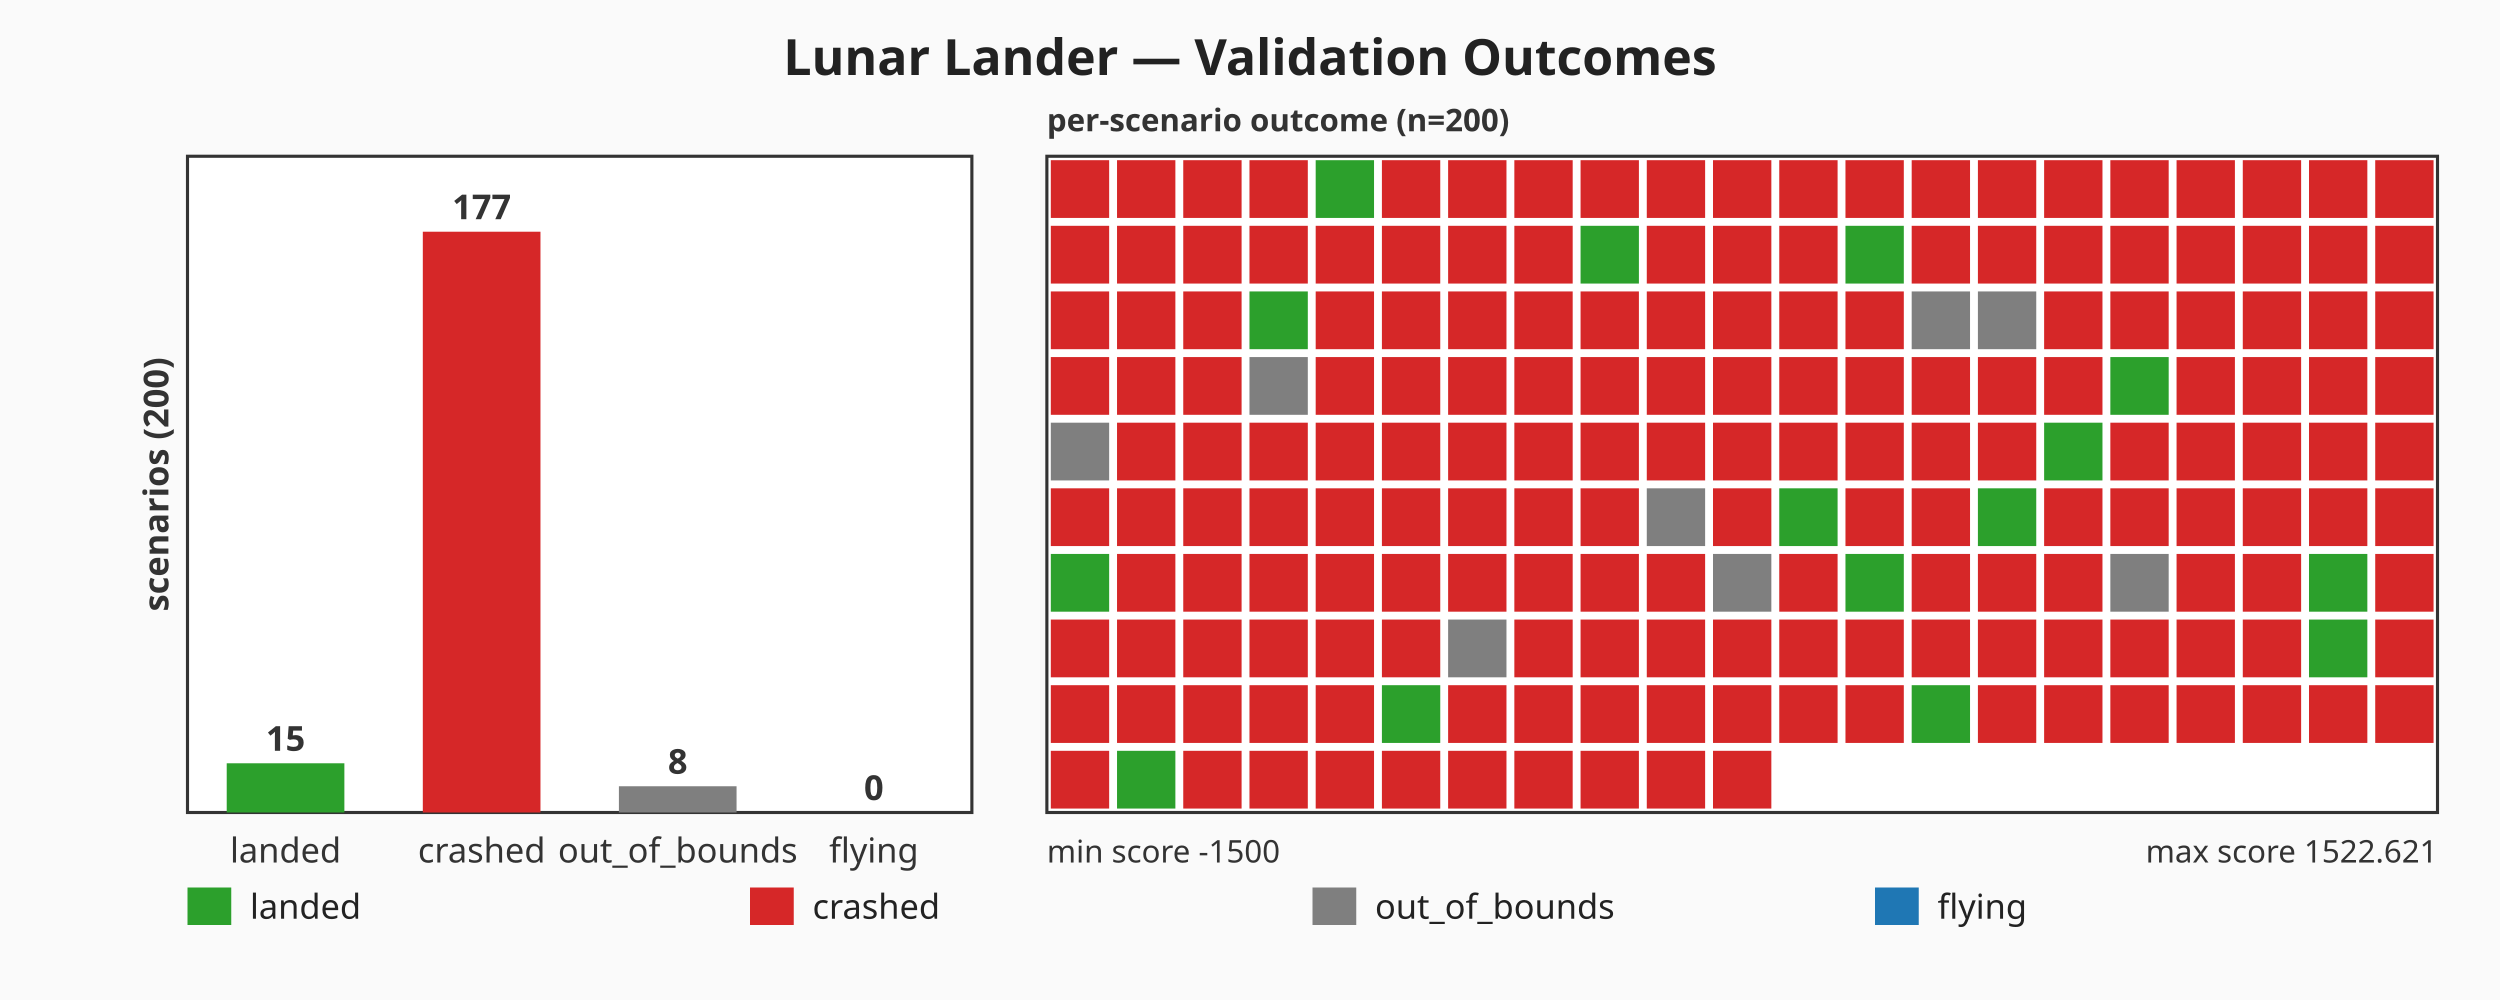
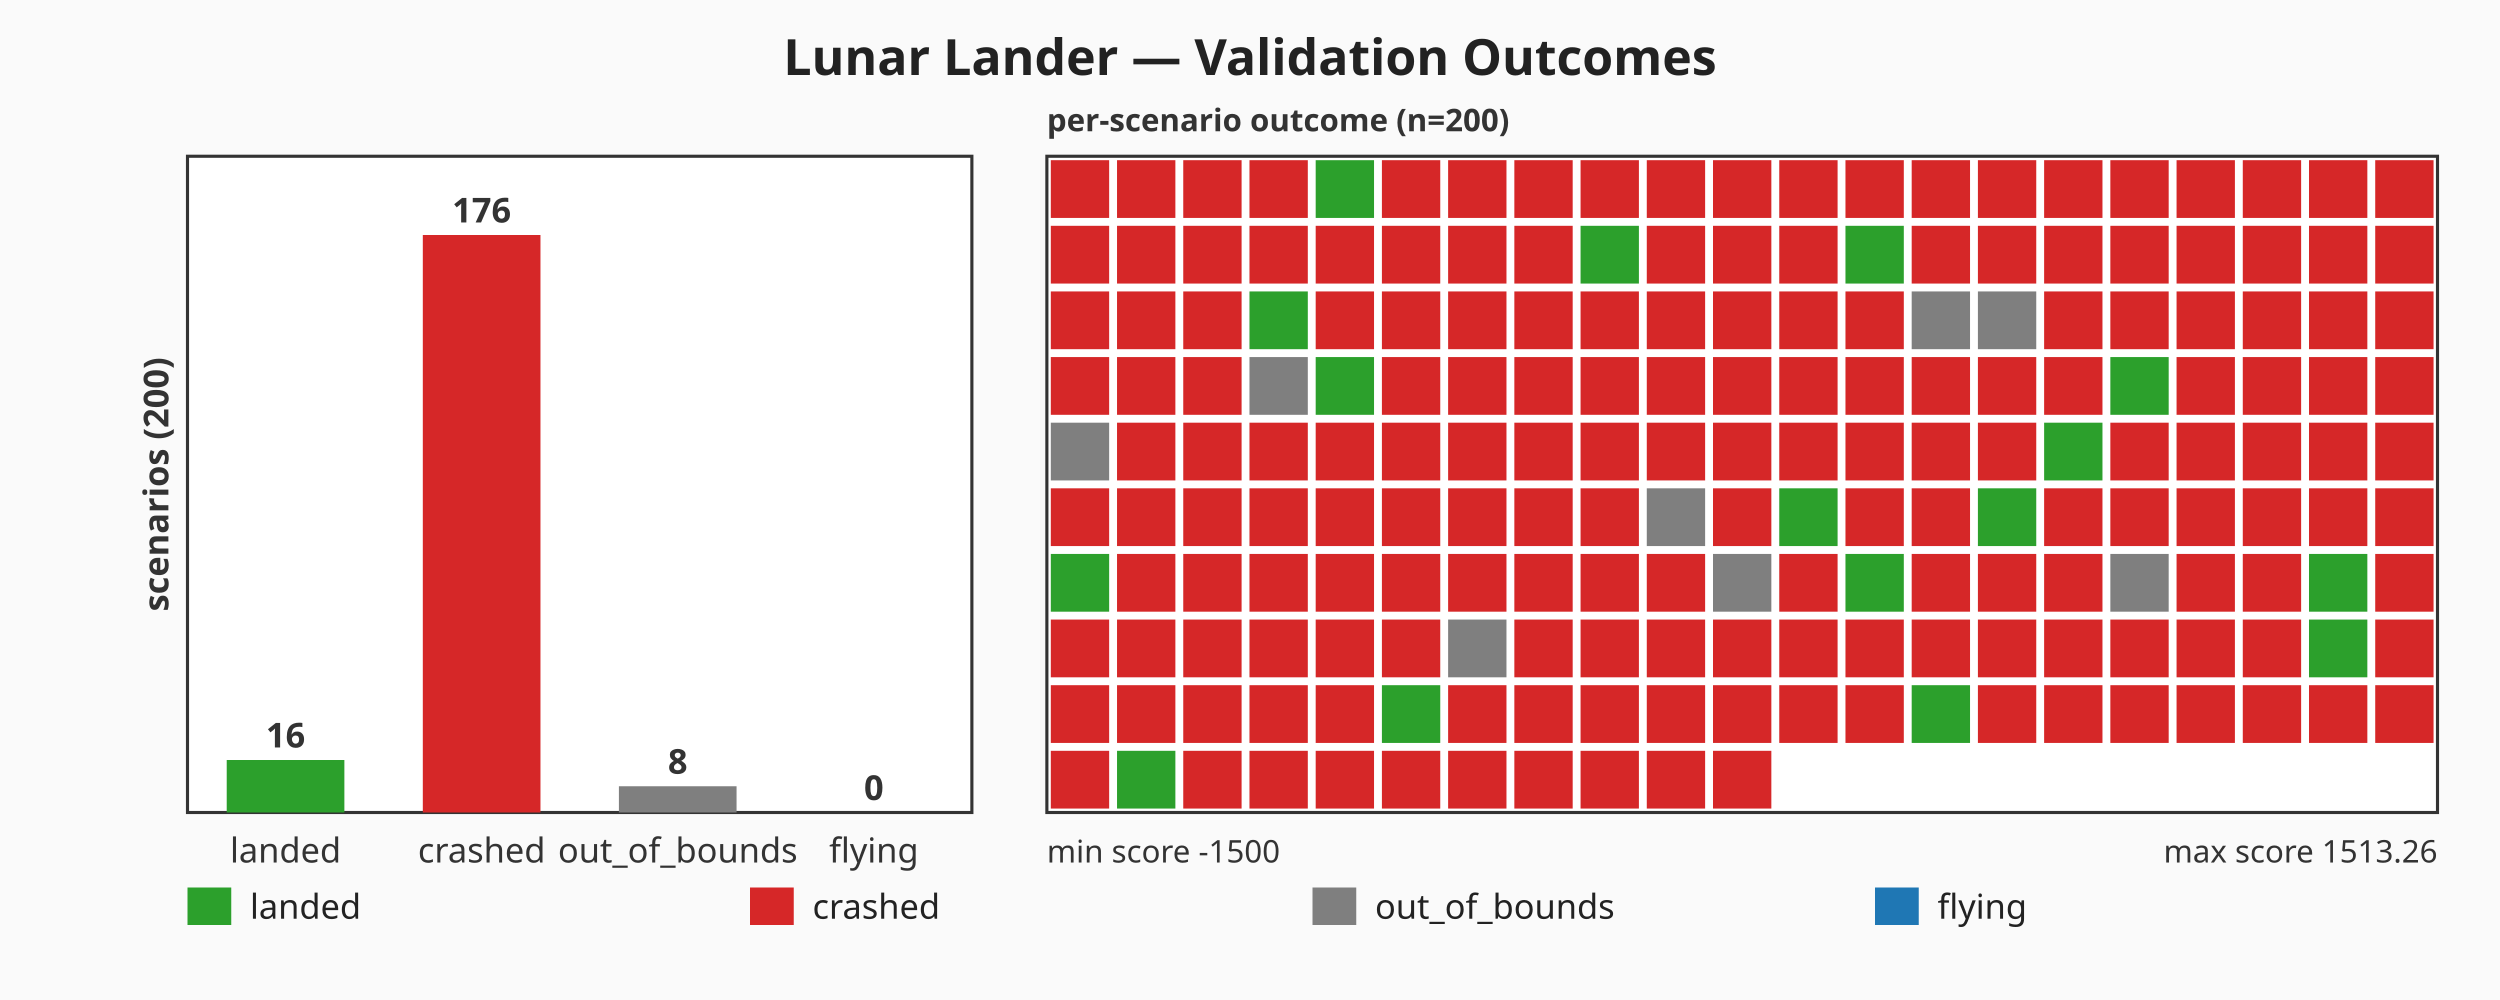
<svg xmlns="http://www.w3.org/2000/svg" viewBox="0 0 800 320" width="800" height="320" role="img" aria-label="Lunar Lander — Validation Outcomes bar chart">
  <rect width="800" height="320" fill="#fafafa" />
  <text x="400" y="24" text-anchor="middle" font-family="sans-serif" font-size="16" font-weight="bold" fill="#222">Lunar Lander — Validation Outcomes</text>
  <g class="count-panel" font-family="sans-serif" font-size="11" fill="#333">
    <rect x="60" y="50" width="251" height="210" fill="#ffffff" stroke="#333" stroke-width="1" />
-     <rect class="count-bar count-bar-landed" x="72.55" y="244.25" width="37.65" height="15.75" fill="#2ca02c" />
-     <text x="91.38" y="240.25" text-anchor="middle" font-weight="bold">15</text>
+     <rect class="count-bar count-bar-landed" x="72.55" y="243.2" width="37.65" height="16.8" fill="#2ca02c" />
+     <text x="91.38" y="239.2" text-anchor="middle" font-weight="bold">16</text>
    <text x="91.38" y="276" text-anchor="middle">landed</text>
-     <rect class="count-bar count-bar-crashed" x="135.3" y="74.15" width="37.65" height="185.85" fill="#d62728" />
-     <text x="154.13" y="70.15" text-anchor="middle" font-weight="bold">177</text>
+     <rect class="count-bar count-bar-crashed" x="135.3" y="75.2" width="37.65" height="184.8" fill="#d62728" />
+     <text x="154.13" y="71.2" text-anchor="middle" font-weight="bold">176</text>
    <text x="154.13" y="276" text-anchor="middle">crashed</text>
    <rect class="count-bar count-bar-out_of_bounds" x="198.05" y="251.6" width="37.65" height="8.4" fill="#7f7f7f" />
    <text x="216.88" y="247.6" text-anchor="middle" font-weight="bold">8</text>
    <text x="216.88" y="276" text-anchor="middle">out_of_bounds</text>
    <rect class="count-bar count-bar-flying" x="260.8" y="260" width="37.65" height="0" fill="#1f77b4" />
    <text x="279.63" y="256" text-anchor="middle" font-weight="bold">0</text>
    <text x="279.63" y="276" text-anchor="middle">flying</text>
    <text x="50" y="155" text-anchor="middle" dominant-baseline="middle" font-weight="bold" transform="rotate(-90 50 155)">scenarios (200)</text>
  </g>
  <g class="scenario-strip" font-family="sans-serif" font-size="10" fill="#333">
    <rect x="335" y="50" width="445" height="210" fill="#ffffff" stroke="#333" stroke-width="1" />
    <rect class="scenario-cell scenario-cell-crashed" x="336.26" y="51.26" width="18.67" height="18.48" fill="#d62728" />
    <rect class="scenario-cell scenario-cell-crashed" x="357.45" y="51.26" width="18.67" height="18.48" fill="#d62728" />
    <rect class="scenario-cell scenario-cell-crashed" x="378.64" y="51.26" width="18.67" height="18.48" fill="#d62728" />
    <rect class="scenario-cell scenario-cell-crashed" x="399.83" y="51.26" width="18.67" height="18.48" fill="#d62728" />
    <rect class="scenario-cell scenario-cell-landed" x="421.02" y="51.26" width="18.67" height="18.48" fill="#2ca02c" />
    <rect class="scenario-cell scenario-cell-crashed" x="442.21" y="51.26" width="18.67" height="18.48" fill="#d62728" />
    <rect class="scenario-cell scenario-cell-crashed" x="463.4" y="51.26" width="18.67" height="18.48" fill="#d62728" />
    <rect class="scenario-cell scenario-cell-crashed" x="484.59" y="51.26" width="18.67" height="18.48" fill="#d62728" />
    <rect class="scenario-cell scenario-cell-crashed" x="505.78" y="51.26" width="18.67" height="18.48" fill="#d62728" />
    <rect class="scenario-cell scenario-cell-crashed" x="526.97" y="51.26" width="18.67" height="18.48" fill="#d62728" />
    <rect class="scenario-cell scenario-cell-crashed" x="548.16" y="51.26" width="18.67" height="18.48" fill="#d62728" />
    <rect class="scenario-cell scenario-cell-crashed" x="569.36" y="51.26" width="18.67" height="18.48" fill="#d62728" />
    <rect class="scenario-cell scenario-cell-crashed" x="590.55" y="51.26" width="18.67" height="18.48" fill="#d62728" />
    <rect class="scenario-cell scenario-cell-crashed" x="611.74" y="51.26" width="18.67" height="18.48" fill="#d62728" />
    <rect class="scenario-cell scenario-cell-crashed" x="632.93" y="51.26" width="18.67" height="18.48" fill="#d62728" />
    <rect class="scenario-cell scenario-cell-crashed" x="654.12" y="51.26" width="18.67" height="18.48" fill="#d62728" />
    <rect class="scenario-cell scenario-cell-crashed" x="675.31" y="51.26" width="18.67" height="18.48" fill="#d62728" />
    <rect class="scenario-cell scenario-cell-crashed" x="696.5" y="51.26" width="18.67" height="18.48" fill="#d62728" />
    <rect class="scenario-cell scenario-cell-crashed" x="717.69" y="51.26" width="18.67" height="18.48" fill="#d62728" />
    <rect class="scenario-cell scenario-cell-crashed" x="738.88" y="51.26" width="18.67" height="18.48" fill="#d62728" />
    <rect class="scenario-cell scenario-cell-crashed" x="760.07" y="51.26" width="18.67" height="18.48" fill="#d62728" />
    <rect class="scenario-cell scenario-cell-crashed" x="336.26" y="72.26" width="18.67" height="18.48" fill="#d62728" />
    <rect class="scenario-cell scenario-cell-crashed" x="357.45" y="72.26" width="18.67" height="18.48" fill="#d62728" />
    <rect class="scenario-cell scenario-cell-crashed" x="378.64" y="72.26" width="18.67" height="18.48" fill="#d62728" />
    <rect class="scenario-cell scenario-cell-crashed" x="399.83" y="72.26" width="18.67" height="18.48" fill="#d62728" />
    <rect class="scenario-cell scenario-cell-crashed" x="421.02" y="72.26" width="18.67" height="18.48" fill="#d62728" />
    <rect class="scenario-cell scenario-cell-crashed" x="442.21" y="72.26" width="18.67" height="18.48" fill="#d62728" />
    <rect class="scenario-cell scenario-cell-crashed" x="463.4" y="72.26" width="18.67" height="18.48" fill="#d62728" />
    <rect class="scenario-cell scenario-cell-crashed" x="484.59" y="72.26" width="18.67" height="18.48" fill="#d62728" />
    <rect class="scenario-cell scenario-cell-landed" x="505.78" y="72.26" width="18.67" height="18.48" fill="#2ca02c" />
    <rect class="scenario-cell scenario-cell-crashed" x="526.97" y="72.26" width="18.67" height="18.48" fill="#d62728" />
    <rect class="scenario-cell scenario-cell-crashed" x="548.16" y="72.26" width="18.67" height="18.48" fill="#d62728" />
    <rect class="scenario-cell scenario-cell-crashed" x="569.36" y="72.26" width="18.67" height="18.48" fill="#d62728" />
    <rect class="scenario-cell scenario-cell-landed" x="590.55" y="72.26" width="18.67" height="18.48" fill="#2ca02c" />
    <rect class="scenario-cell scenario-cell-crashed" x="611.74" y="72.26" width="18.67" height="18.48" fill="#d62728" />
    <rect class="scenario-cell scenario-cell-crashed" x="632.93" y="72.26" width="18.67" height="18.48" fill="#d62728" />
    <rect class="scenario-cell scenario-cell-crashed" x="654.12" y="72.26" width="18.67" height="18.48" fill="#d62728" />
    <rect class="scenario-cell scenario-cell-crashed" x="675.31" y="72.26" width="18.67" height="18.48" fill="#d62728" />
    <rect class="scenario-cell scenario-cell-crashed" x="696.5" y="72.26" width="18.67" height="18.48" fill="#d62728" />
    <rect class="scenario-cell scenario-cell-crashed" x="717.69" y="72.26" width="18.67" height="18.48" fill="#d62728" />
    <rect class="scenario-cell scenario-cell-crashed" x="738.88" y="72.26" width="18.67" height="18.48" fill="#d62728" />
    <rect class="scenario-cell scenario-cell-crashed" x="760.07" y="72.26" width="18.67" height="18.48" fill="#d62728" />
    <rect class="scenario-cell scenario-cell-crashed" x="336.26" y="93.26" width="18.67" height="18.48" fill="#d62728" />
    <rect class="scenario-cell scenario-cell-crashed" x="357.45" y="93.26" width="18.67" height="18.48" fill="#d62728" />
    <rect class="scenario-cell scenario-cell-crashed" x="378.64" y="93.26" width="18.67" height="18.48" fill="#d62728" />
    <rect class="scenario-cell scenario-cell-landed" x="399.83" y="93.26" width="18.67" height="18.48" fill="#2ca02c" />
    <rect class="scenario-cell scenario-cell-crashed" x="421.02" y="93.26" width="18.67" height="18.48" fill="#d62728" />
    <rect class="scenario-cell scenario-cell-crashed" x="442.21" y="93.26" width="18.67" height="18.48" fill="#d62728" />
    <rect class="scenario-cell scenario-cell-crashed" x="463.4" y="93.26" width="18.67" height="18.48" fill="#d62728" />
    <rect class="scenario-cell scenario-cell-crashed" x="484.59" y="93.26" width="18.67" height="18.48" fill="#d62728" />
    <rect class="scenario-cell scenario-cell-crashed" x="505.78" y="93.26" width="18.67" height="18.48" fill="#d62728" />
    <rect class="scenario-cell scenario-cell-crashed" x="526.97" y="93.26" width="18.67" height="18.48" fill="#d62728" />
    <rect class="scenario-cell scenario-cell-crashed" x="548.16" y="93.26" width="18.67" height="18.48" fill="#d62728" />
    <rect class="scenario-cell scenario-cell-crashed" x="569.36" y="93.26" width="18.67" height="18.48" fill="#d62728" />
    <rect class="scenario-cell scenario-cell-crashed" x="590.55" y="93.26" width="18.67" height="18.48" fill="#d62728" />
    <rect class="scenario-cell scenario-cell-out_of_bounds" x="611.74" y="93.26" width="18.67" height="18.48" fill="#7f7f7f" />
    <rect class="scenario-cell scenario-cell-out_of_bounds" x="632.93" y="93.26" width="18.67" height="18.48" fill="#7f7f7f" />
    <rect class="scenario-cell scenario-cell-crashed" x="654.12" y="93.26" width="18.67" height="18.48" fill="#d62728" />
    <rect class="scenario-cell scenario-cell-crashed" x="675.31" y="93.26" width="18.67" height="18.48" fill="#d62728" />
    <rect class="scenario-cell scenario-cell-crashed" x="696.5" y="93.26" width="18.67" height="18.48" fill="#d62728" />
    <rect class="scenario-cell scenario-cell-crashed" x="717.69" y="93.26" width="18.67" height="18.48" fill="#d62728" />
    <rect class="scenario-cell scenario-cell-crashed" x="738.88" y="93.26" width="18.67" height="18.48" fill="#d62728" />
    <rect class="scenario-cell scenario-cell-crashed" x="760.07" y="93.26" width="18.67" height="18.48" fill="#d62728" />
    <rect class="scenario-cell scenario-cell-crashed" x="336.26" y="114.26" width="18.67" height="18.48" fill="#d62728" />
    <rect class="scenario-cell scenario-cell-crashed" x="357.45" y="114.26" width="18.67" height="18.48" fill="#d62728" />
    <rect class="scenario-cell scenario-cell-crashed" x="378.64" y="114.26" width="18.67" height="18.48" fill="#d62728" />
    <rect class="scenario-cell scenario-cell-out_of_bounds" x="399.83" y="114.26" width="18.67" height="18.48" fill="#7f7f7f" />
-     <rect class="scenario-cell scenario-cell-crashed" x="421.02" y="114.26" width="18.67" height="18.48" fill="#d62728" />
+     <rect class="scenario-cell scenario-cell-landed" x="421.02" y="114.26" width="18.67" height="18.48" fill="#2ca02c" />
    <rect class="scenario-cell scenario-cell-crashed" x="442.21" y="114.26" width="18.67" height="18.48" fill="#d62728" />
    <rect class="scenario-cell scenario-cell-crashed" x="463.4" y="114.26" width="18.67" height="18.48" fill="#d62728" />
    <rect class="scenario-cell scenario-cell-crashed" x="484.59" y="114.26" width="18.67" height="18.48" fill="#d62728" />
    <rect class="scenario-cell scenario-cell-crashed" x="505.78" y="114.26" width="18.67" height="18.48" fill="#d62728" />
    <rect class="scenario-cell scenario-cell-crashed" x="526.97" y="114.26" width="18.67" height="18.48" fill="#d62728" />
    <rect class="scenario-cell scenario-cell-crashed" x="548.16" y="114.26" width="18.67" height="18.48" fill="#d62728" />
    <rect class="scenario-cell scenario-cell-crashed" x="569.36" y="114.26" width="18.67" height="18.48" fill="#d62728" />
    <rect class="scenario-cell scenario-cell-crashed" x="590.55" y="114.26" width="18.67" height="18.48" fill="#d62728" />
    <rect class="scenario-cell scenario-cell-crashed" x="611.74" y="114.26" width="18.67" height="18.48" fill="#d62728" />
    <rect class="scenario-cell scenario-cell-crashed" x="632.93" y="114.26" width="18.67" height="18.48" fill="#d62728" />
    <rect class="scenario-cell scenario-cell-crashed" x="654.12" y="114.26" width="18.67" height="18.48" fill="#d62728" />
    <rect class="scenario-cell scenario-cell-landed" x="675.31" y="114.26" width="18.67" height="18.48" fill="#2ca02c" />
    <rect class="scenario-cell scenario-cell-crashed" x="696.5" y="114.26" width="18.67" height="18.48" fill="#d62728" />
    <rect class="scenario-cell scenario-cell-crashed" x="717.69" y="114.26" width="18.67" height="18.48" fill="#d62728" />
    <rect class="scenario-cell scenario-cell-crashed" x="738.88" y="114.26" width="18.67" height="18.48" fill="#d62728" />
    <rect class="scenario-cell scenario-cell-crashed" x="760.07" y="114.26" width="18.67" height="18.48" fill="#d62728" />
    <rect class="scenario-cell scenario-cell-out_of_bounds" x="336.26" y="135.26" width="18.67" height="18.48" fill="#7f7f7f" />
    <rect class="scenario-cell scenario-cell-crashed" x="357.45" y="135.26" width="18.67" height="18.48" fill="#d62728" />
    <rect class="scenario-cell scenario-cell-crashed" x="378.64" y="135.26" width="18.67" height="18.48" fill="#d62728" />
    <rect class="scenario-cell scenario-cell-crashed" x="399.83" y="135.26" width="18.67" height="18.48" fill="#d62728" />
    <rect class="scenario-cell scenario-cell-crashed" x="421.02" y="135.26" width="18.67" height="18.48" fill="#d62728" />
    <rect class="scenario-cell scenario-cell-crashed" x="442.21" y="135.26" width="18.67" height="18.48" fill="#d62728" />
    <rect class="scenario-cell scenario-cell-crashed" x="463.4" y="135.26" width="18.67" height="18.48" fill="#d62728" />
    <rect class="scenario-cell scenario-cell-crashed" x="484.59" y="135.26" width="18.67" height="18.48" fill="#d62728" />
    <rect class="scenario-cell scenario-cell-crashed" x="505.78" y="135.26" width="18.67" height="18.48" fill="#d62728" />
    <rect class="scenario-cell scenario-cell-crashed" x="526.97" y="135.26" width="18.67" height="18.48" fill="#d62728" />
    <rect class="scenario-cell scenario-cell-crashed" x="548.16" y="135.26" width="18.67" height="18.48" fill="#d62728" />
    <rect class="scenario-cell scenario-cell-crashed" x="569.36" y="135.26" width="18.67" height="18.48" fill="#d62728" />
    <rect class="scenario-cell scenario-cell-crashed" x="590.55" y="135.26" width="18.67" height="18.48" fill="#d62728" />
    <rect class="scenario-cell scenario-cell-crashed" x="611.74" y="135.26" width="18.67" height="18.48" fill="#d62728" />
    <rect class="scenario-cell scenario-cell-crashed" x="632.93" y="135.26" width="18.67" height="18.48" fill="#d62728" />
    <rect class="scenario-cell scenario-cell-landed" x="654.12" y="135.26" width="18.67" height="18.48" fill="#2ca02c" />
    <rect class="scenario-cell scenario-cell-crashed" x="675.31" y="135.26" width="18.67" height="18.48" fill="#d62728" />
    <rect class="scenario-cell scenario-cell-crashed" x="696.5" y="135.26" width="18.67" height="18.48" fill="#d62728" />
    <rect class="scenario-cell scenario-cell-crashed" x="717.69" y="135.26" width="18.67" height="18.48" fill="#d62728" />
    <rect class="scenario-cell scenario-cell-crashed" x="738.88" y="135.26" width="18.67" height="18.48" fill="#d62728" />
    <rect class="scenario-cell scenario-cell-crashed" x="760.07" y="135.26" width="18.67" height="18.48" fill="#d62728" />
    <rect class="scenario-cell scenario-cell-crashed" x="336.26" y="156.26" width="18.67" height="18.48" fill="#d62728" />
    <rect class="scenario-cell scenario-cell-crashed" x="357.45" y="156.26" width="18.67" height="18.48" fill="#d62728" />
    <rect class="scenario-cell scenario-cell-crashed" x="378.64" y="156.26" width="18.67" height="18.48" fill="#d62728" />
    <rect class="scenario-cell scenario-cell-crashed" x="399.83" y="156.26" width="18.67" height="18.48" fill="#d62728" />
    <rect class="scenario-cell scenario-cell-crashed" x="421.02" y="156.26" width="18.67" height="18.48" fill="#d62728" />
    <rect class="scenario-cell scenario-cell-crashed" x="442.21" y="156.26" width="18.67" height="18.48" fill="#d62728" />
    <rect class="scenario-cell scenario-cell-crashed" x="463.4" y="156.26" width="18.67" height="18.48" fill="#d62728" />
    <rect class="scenario-cell scenario-cell-crashed" x="484.59" y="156.26" width="18.67" height="18.48" fill="#d62728" />
    <rect class="scenario-cell scenario-cell-crashed" x="505.78" y="156.26" width="18.67" height="18.48" fill="#d62728" />
    <rect class="scenario-cell scenario-cell-out_of_bounds" x="526.97" y="156.26" width="18.67" height="18.48" fill="#7f7f7f" />
    <rect class="scenario-cell scenario-cell-crashed" x="548.16" y="156.26" width="18.67" height="18.48" fill="#d62728" />
    <rect class="scenario-cell scenario-cell-landed" x="569.36" y="156.26" width="18.67" height="18.48" fill="#2ca02c" />
    <rect class="scenario-cell scenario-cell-crashed" x="590.55" y="156.26" width="18.67" height="18.48" fill="#d62728" />
    <rect class="scenario-cell scenario-cell-crashed" x="611.74" y="156.26" width="18.67" height="18.48" fill="#d62728" />
    <rect class="scenario-cell scenario-cell-landed" x="632.93" y="156.26" width="18.67" height="18.48" fill="#2ca02c" />
    <rect class="scenario-cell scenario-cell-crashed" x="654.12" y="156.26" width="18.67" height="18.48" fill="#d62728" />
    <rect class="scenario-cell scenario-cell-crashed" x="675.31" y="156.26" width="18.67" height="18.48" fill="#d62728" />
    <rect class="scenario-cell scenario-cell-crashed" x="696.5" y="156.26" width="18.67" height="18.48" fill="#d62728" />
    <rect class="scenario-cell scenario-cell-crashed" x="717.69" y="156.26" width="18.67" height="18.48" fill="#d62728" />
    <rect class="scenario-cell scenario-cell-crashed" x="738.88" y="156.26" width="18.67" height="18.48" fill="#d62728" />
    <rect class="scenario-cell scenario-cell-crashed" x="760.07" y="156.26" width="18.67" height="18.48" fill="#d62728" />
    <rect class="scenario-cell scenario-cell-landed" x="336.26" y="177.26" width="18.67" height="18.48" fill="#2ca02c" />
    <rect class="scenario-cell scenario-cell-crashed" x="357.45" y="177.26" width="18.67" height="18.48" fill="#d62728" />
    <rect class="scenario-cell scenario-cell-crashed" x="378.64" y="177.26" width="18.67" height="18.48" fill="#d62728" />
    <rect class="scenario-cell scenario-cell-crashed" x="399.83" y="177.26" width="18.67" height="18.48" fill="#d62728" />
    <rect class="scenario-cell scenario-cell-crashed" x="421.02" y="177.26" width="18.67" height="18.48" fill="#d62728" />
    <rect class="scenario-cell scenario-cell-crashed" x="442.21" y="177.26" width="18.67" height="18.48" fill="#d62728" />
    <rect class="scenario-cell scenario-cell-crashed" x="463.4" y="177.26" width="18.67" height="18.48" fill="#d62728" />
    <rect class="scenario-cell scenario-cell-crashed" x="484.59" y="177.26" width="18.67" height="18.48" fill="#d62728" />
    <rect class="scenario-cell scenario-cell-crashed" x="505.78" y="177.26" width="18.67" height="18.48" fill="#d62728" />
    <rect class="scenario-cell scenario-cell-crashed" x="526.97" y="177.26" width="18.67" height="18.48" fill="#d62728" />
    <rect class="scenario-cell scenario-cell-out_of_bounds" x="548.16" y="177.26" width="18.67" height="18.48" fill="#7f7f7f" />
    <rect class="scenario-cell scenario-cell-crashed" x="569.36" y="177.26" width="18.67" height="18.48" fill="#d62728" />
    <rect class="scenario-cell scenario-cell-landed" x="590.55" y="177.26" width="18.67" height="18.48" fill="#2ca02c" />
    <rect class="scenario-cell scenario-cell-crashed" x="611.74" y="177.26" width="18.67" height="18.48" fill="#d62728" />
    <rect class="scenario-cell scenario-cell-crashed" x="632.93" y="177.26" width="18.67" height="18.48" fill="#d62728" />
    <rect class="scenario-cell scenario-cell-crashed" x="654.12" y="177.26" width="18.67" height="18.48" fill="#d62728" />
    <rect class="scenario-cell scenario-cell-out_of_bounds" x="675.31" y="177.26" width="18.67" height="18.48" fill="#7f7f7f" />
    <rect class="scenario-cell scenario-cell-crashed" x="696.5" y="177.26" width="18.67" height="18.48" fill="#d62728" />
    <rect class="scenario-cell scenario-cell-crashed" x="717.69" y="177.26" width="18.67" height="18.48" fill="#d62728" />
    <rect class="scenario-cell scenario-cell-landed" x="738.88" y="177.26" width="18.67" height="18.48" fill="#2ca02c" />
    <rect class="scenario-cell scenario-cell-crashed" x="760.07" y="177.26" width="18.67" height="18.48" fill="#d62728" />
    <rect class="scenario-cell scenario-cell-crashed" x="336.26" y="198.26" width="18.67" height="18.48" fill="#d62728" />
    <rect class="scenario-cell scenario-cell-crashed" x="357.45" y="198.26" width="18.67" height="18.48" fill="#d62728" />
    <rect class="scenario-cell scenario-cell-crashed" x="378.64" y="198.26" width="18.67" height="18.48" fill="#d62728" />
    <rect class="scenario-cell scenario-cell-crashed" x="399.83" y="198.26" width="18.67" height="18.48" fill="#d62728" />
    <rect class="scenario-cell scenario-cell-crashed" x="421.02" y="198.26" width="18.67" height="18.48" fill="#d62728" />
    <rect class="scenario-cell scenario-cell-crashed" x="442.21" y="198.26" width="18.67" height="18.48" fill="#d62728" />
    <rect class="scenario-cell scenario-cell-out_of_bounds" x="463.4" y="198.26" width="18.67" height="18.48" fill="#7f7f7f" />
    <rect class="scenario-cell scenario-cell-crashed" x="484.59" y="198.26" width="18.67" height="18.48" fill="#d62728" />
    <rect class="scenario-cell scenario-cell-crashed" x="505.78" y="198.26" width="18.67" height="18.48" fill="#d62728" />
    <rect class="scenario-cell scenario-cell-crashed" x="526.97" y="198.26" width="18.67" height="18.48" fill="#d62728" />
    <rect class="scenario-cell scenario-cell-crashed" x="548.16" y="198.26" width="18.67" height="18.48" fill="#d62728" />
    <rect class="scenario-cell scenario-cell-crashed" x="569.36" y="198.26" width="18.67" height="18.48" fill="#d62728" />
    <rect class="scenario-cell scenario-cell-crashed" x="590.55" y="198.26" width="18.67" height="18.48" fill="#d62728" />
    <rect class="scenario-cell scenario-cell-crashed" x="611.74" y="198.26" width="18.67" height="18.48" fill="#d62728" />
    <rect class="scenario-cell scenario-cell-crashed" x="632.93" y="198.26" width="18.67" height="18.48" fill="#d62728" />
    <rect class="scenario-cell scenario-cell-crashed" x="654.12" y="198.26" width="18.67" height="18.48" fill="#d62728" />
    <rect class="scenario-cell scenario-cell-crashed" x="675.31" y="198.26" width="18.67" height="18.48" fill="#d62728" />
    <rect class="scenario-cell scenario-cell-crashed" x="696.5" y="198.26" width="18.67" height="18.48" fill="#d62728" />
    <rect class="scenario-cell scenario-cell-crashed" x="717.69" y="198.26" width="18.67" height="18.48" fill="#d62728" />
    <rect class="scenario-cell scenario-cell-landed" x="738.88" y="198.26" width="18.67" height="18.48" fill="#2ca02c" />
    <rect class="scenario-cell scenario-cell-crashed" x="760.07" y="198.26" width="18.67" height="18.48" fill="#d62728" />
    <rect class="scenario-cell scenario-cell-crashed" x="336.26" y="219.26" width="18.67" height="18.48" fill="#d62728" />
    <rect class="scenario-cell scenario-cell-crashed" x="357.45" y="219.26" width="18.67" height="18.48" fill="#d62728" />
    <rect class="scenario-cell scenario-cell-crashed" x="378.64" y="219.26" width="18.67" height="18.48" fill="#d62728" />
    <rect class="scenario-cell scenario-cell-crashed" x="399.83" y="219.26" width="18.67" height="18.48" fill="#d62728" />
    <rect class="scenario-cell scenario-cell-crashed" x="421.02" y="219.26" width="18.67" height="18.48" fill="#d62728" />
    <rect class="scenario-cell scenario-cell-landed" x="442.21" y="219.26" width="18.67" height="18.48" fill="#2ca02c" />
    <rect class="scenario-cell scenario-cell-crashed" x="463.4" y="219.26" width="18.67" height="18.48" fill="#d62728" />
    <rect class="scenario-cell scenario-cell-crashed" x="484.59" y="219.26" width="18.67" height="18.48" fill="#d62728" />
    <rect class="scenario-cell scenario-cell-crashed" x="505.78" y="219.26" width="18.67" height="18.48" fill="#d62728" />
    <rect class="scenario-cell scenario-cell-crashed" x="526.97" y="219.26" width="18.67" height="18.48" fill="#d62728" />
    <rect class="scenario-cell scenario-cell-crashed" x="548.16" y="219.26" width="18.67" height="18.48" fill="#d62728" />
    <rect class="scenario-cell scenario-cell-crashed" x="569.36" y="219.26" width="18.67" height="18.48" fill="#d62728" />
    <rect class="scenario-cell scenario-cell-crashed" x="590.55" y="219.26" width="18.67" height="18.48" fill="#d62728" />
    <rect class="scenario-cell scenario-cell-landed" x="611.74" y="219.26" width="18.67" height="18.48" fill="#2ca02c" />
    <rect class="scenario-cell scenario-cell-crashed" x="632.93" y="219.26" width="18.67" height="18.48" fill="#d62728" />
    <rect class="scenario-cell scenario-cell-crashed" x="654.12" y="219.26" width="18.67" height="18.48" fill="#d62728" />
    <rect class="scenario-cell scenario-cell-crashed" x="675.31" y="219.26" width="18.67" height="18.48" fill="#d62728" />
    <rect class="scenario-cell scenario-cell-crashed" x="696.5" y="219.26" width="18.67" height="18.48" fill="#d62728" />
    <rect class="scenario-cell scenario-cell-crashed" x="717.69" y="219.26" width="18.67" height="18.48" fill="#d62728" />
    <rect class="scenario-cell scenario-cell-crashed" x="738.88" y="219.26" width="18.67" height="18.48" fill="#d62728" />
    <rect class="scenario-cell scenario-cell-crashed" x="760.07" y="219.26" width="18.67" height="18.48" fill="#d62728" />
    <rect class="scenario-cell scenario-cell-crashed" x="336.26" y="240.26" width="18.67" height="18.48" fill="#d62728" />
    <rect class="scenario-cell scenario-cell-landed" x="357.45" y="240.26" width="18.67" height="18.48" fill="#2ca02c" />
    <rect class="scenario-cell scenario-cell-crashed" x="378.64" y="240.26" width="18.67" height="18.48" fill="#d62728" />
    <rect class="scenario-cell scenario-cell-crashed" x="399.83" y="240.26" width="18.67" height="18.48" fill="#d62728" />
    <rect class="scenario-cell scenario-cell-crashed" x="421.02" y="240.26" width="18.67" height="18.48" fill="#d62728" />
    <rect class="scenario-cell scenario-cell-crashed" x="442.21" y="240.26" width="18.67" height="18.48" fill="#d62728" />
    <rect class="scenario-cell scenario-cell-crashed" x="463.4" y="240.26" width="18.67" height="18.48" fill="#d62728" />
    <rect class="scenario-cell scenario-cell-crashed" x="484.59" y="240.26" width="18.67" height="18.48" fill="#d62728" />
    <rect class="scenario-cell scenario-cell-crashed" x="505.78" y="240.26" width="18.67" height="18.48" fill="#d62728" />
    <rect class="scenario-cell scenario-cell-crashed" x="526.97" y="240.26" width="18.67" height="18.48" fill="#d62728" />
    <rect class="scenario-cell scenario-cell-crashed" x="548.16" y="240.26" width="18.67" height="18.48" fill="#d62728" />
    <text x="335" y="42" text-anchor="start" font-weight="bold">per-scenario outcome (n=200)</text>
    <text class="score-axis-min" x="335" y="276" text-anchor="start">min score -1500</text>
-     <text class="score-axis-max" x="780" y="276" text-anchor="end">max score 1522.621</text>
+     <text class="score-axis-max" x="780" y="276" text-anchor="end">max score 1513.26</text>
  </g>
  <g class="legend" font-family="sans-serif" font-size="11" fill="#222">
    <rect class="legend-swatch" x="60" y="284" width="14" height="12" fill="#2ca02c" />
    <text x="80" y="294">landed</text>
    <rect class="legend-swatch" x="240" y="284" width="14" height="12" fill="#d62728" />
    <text x="260" y="294">crashed</text>
    <rect class="legend-swatch" x="420" y="284" width="14" height="12" fill="#7f7f7f" />
    <text x="440" y="294">out_of_bounds</text>
    <rect class="legend-swatch" x="600" y="284" width="14" height="12" fill="#1f77b4" />
    <text x="620" y="294">flying</text>
  </g>
</svg>
